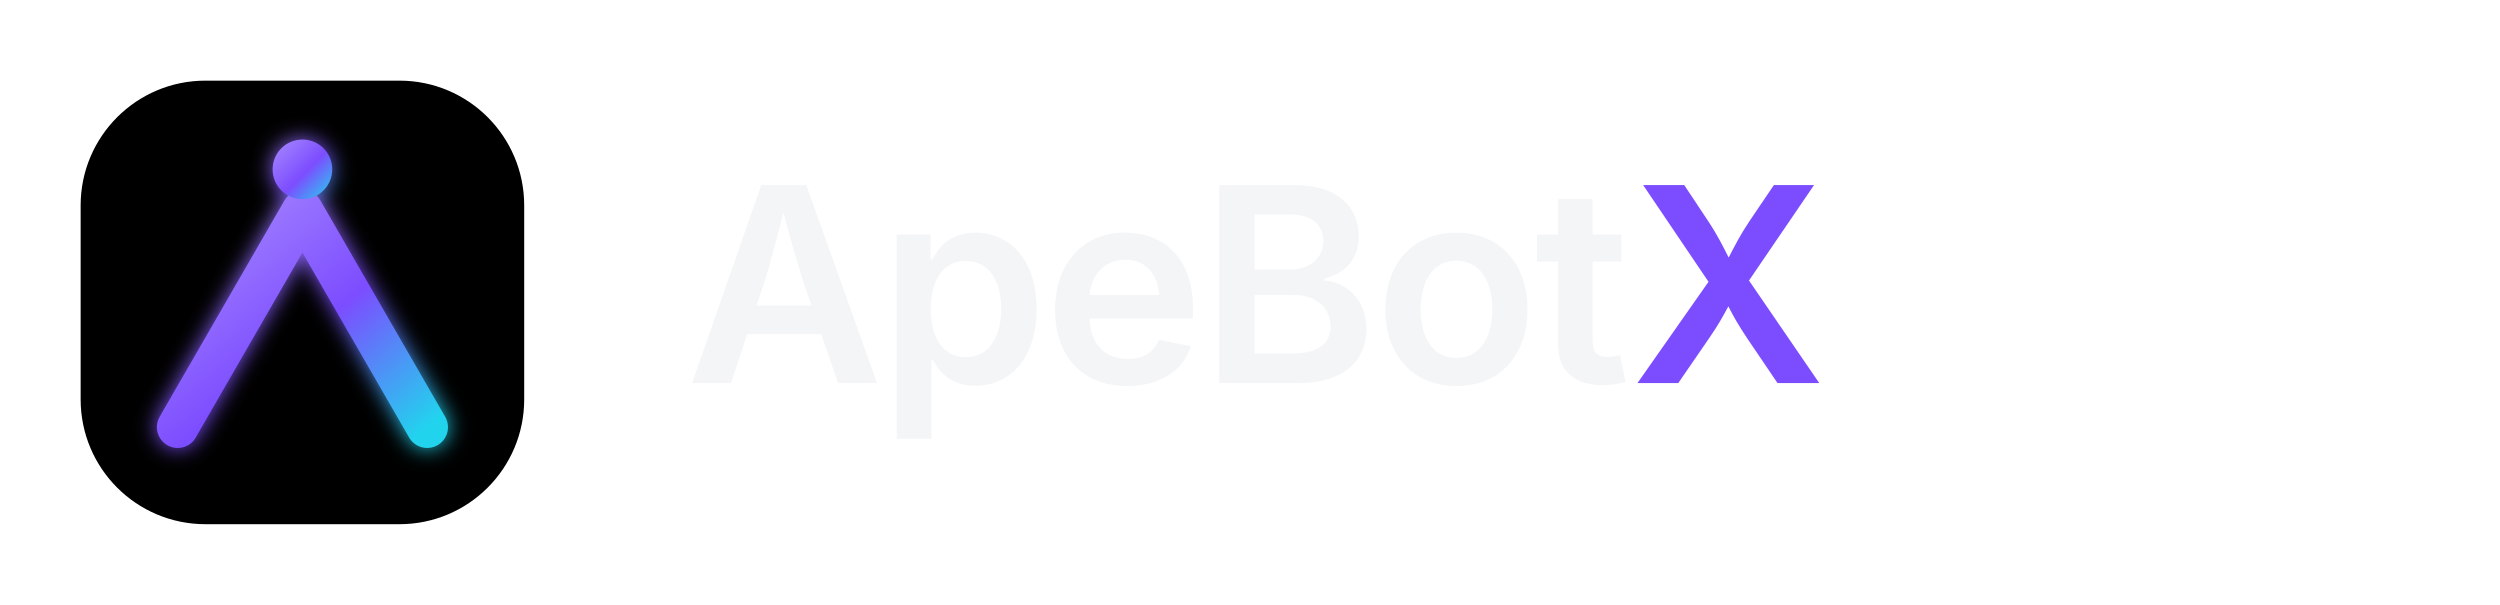
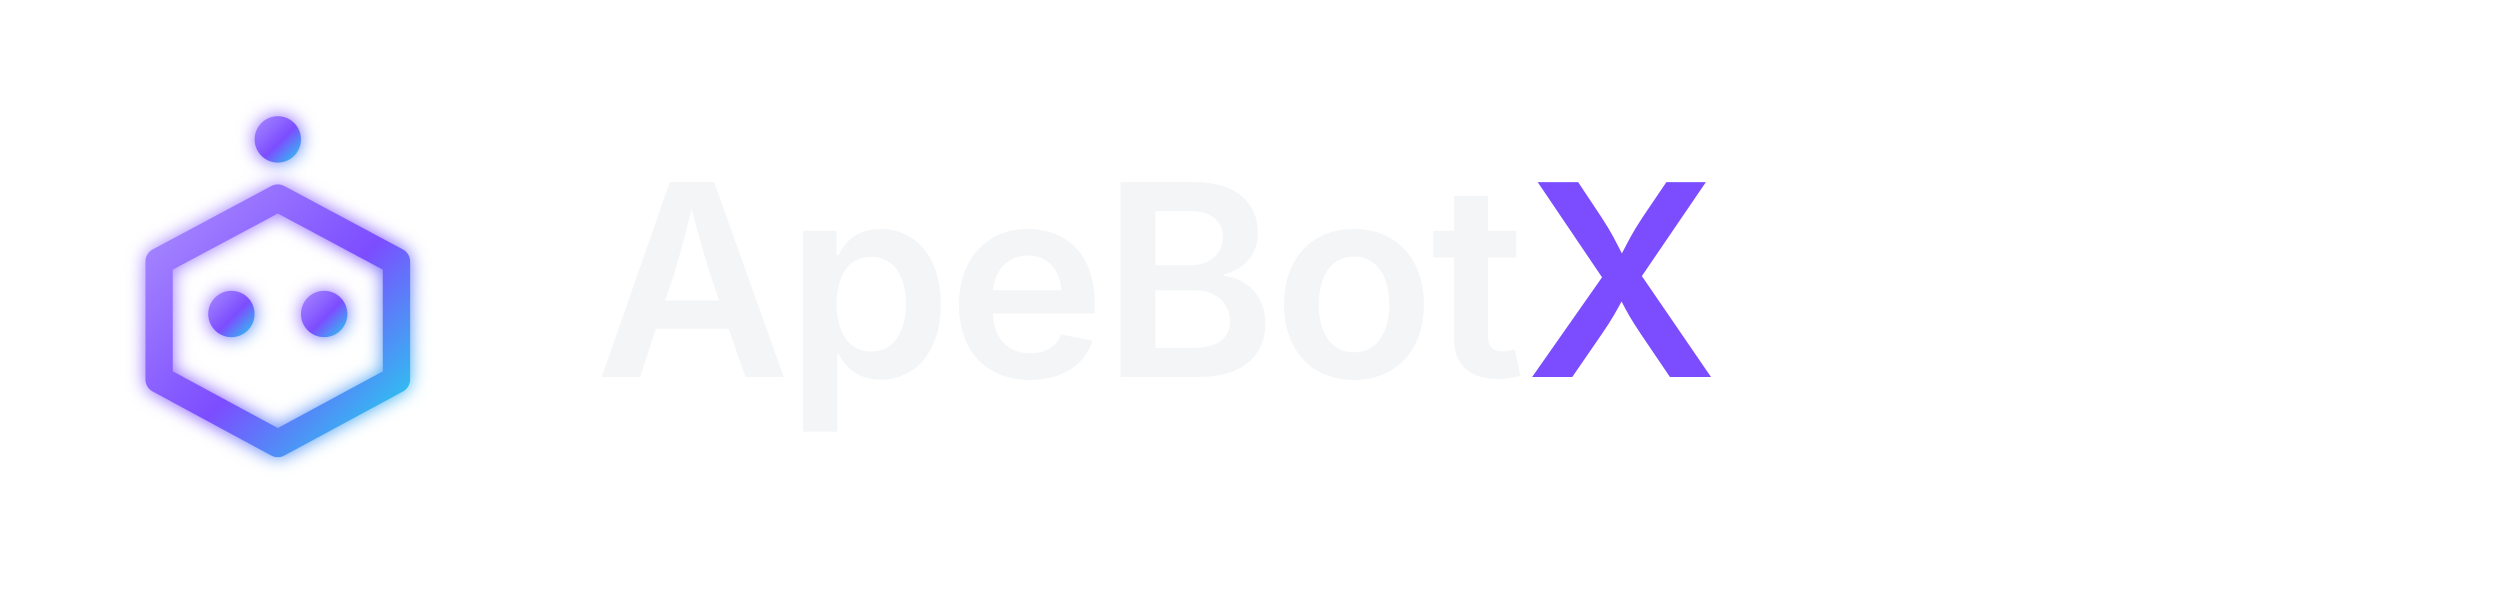
- <svg xmlns="http://www.w3.org/2000/svg" width="248" height="60" viewBox="0 0 248 60" fill="none" role="img" aria-label="ApeBotX">
+ <svg xmlns="http://www.w3.org/2000/svg" width="252" height="60" viewBox="0 0 252 60" fill="none" role="img" aria-label="ApeBotX">
  <defs>
    <linearGradient id="b" x1="0" y1="0" x2="1" y2="1">
      <stop offset="0" stop-color="#a98bff" />
      <stop offset="0.55" stop-color="#7c4dff" />
      <stop offset="1" stop-color="#22d3ee" />
    </linearGradient>
    <filter id="g" x="-50%" y="-50%" width="200%" height="200%" color-interpolation-filters="sRGB">
-       <feGaussianBlur in="SourceGraphic" stdDeviation="0.75" result="bl" />
+       <feGaussianBlur in="SourceGraphic" stdDeviation="0.65" result="bl" />
      <feMerge>
        <feMergeNode in="bl" />
        <feMergeNode in="SourceGraphic" />
      </feMerge>
    </filter>
  </defs>
-   <g transform="translate(8 8) scale(1.375)">
-     <rect x="0" y="0" width="32" height="32" rx="9" fill="#000000" />
-     <g filter="url(#g)">
-       <path d="M7 25 L16 9.4 L25 25" stroke="url(#b)" stroke-width="3" stroke-linecap="round" stroke-linejoin="round" />
-       <path d="M11.4 18.4 H20.6" stroke="url(#b)" stroke-width="3" stroke-linecap="round" />
-       <circle cx="16" cy="6.4" r="2.15" fill="url(#b)" />
-     </g>
+   <g transform="translate(6 8) scale(1.375)" filter="url(#g)">
+     <circle cx="16" cy="4.4" r="1.7" fill="url(#b)" />
+     <line x1="16" y1="6" x2="16" y2="8.7" stroke="url(#b)" stroke-width="1.9" stroke-linecap="round" />
+     <path d="M16 8.7 L24.7 13.35 L24.7 22 L16 26.7 L7.3 22 L7.3 13.35 Z" fill="none" stroke="url(#b)" stroke-width="2" stroke-linejoin="round" />
+     <circle cx="12.6" cy="17.2" r="1.7" fill="url(#b)" />
+     <circle cx="19.4" cy="17.2" r="1.7" fill="url(#b)" />
+     <line x1="13" y1="21.6" x2="19" y2="21.6" stroke="url(#b)" stroke-width="1.7" stroke-linecap="round" />
  </g>
-   <text x="68" y="38" font-family="Inter,'Segoe UI',Roboto,Helvetica,Arial,sans-serif" font-size="27" font-weight="600" letter-spacing="-0.5" fill="#f3f5f7">ApeBot<tspan fill="#7c4dff">X</tspan>
+   <text x="60" y="38" font-family="Inter,'Segoe UI',Roboto,Helvetica,Arial,sans-serif" font-size="27" font-weight="600" letter-spacing="-0.5" fill="#f3f5f7">ApeBot<tspan fill="#7c4dff">X</tspan>
  </text>
</svg>
